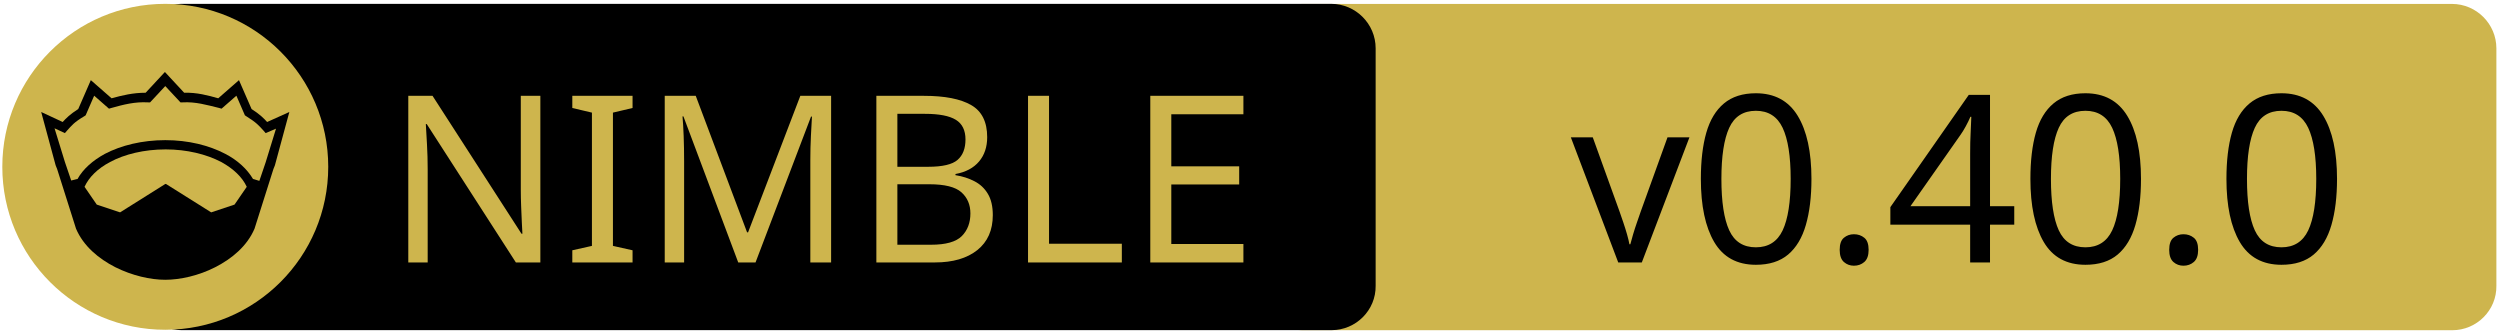
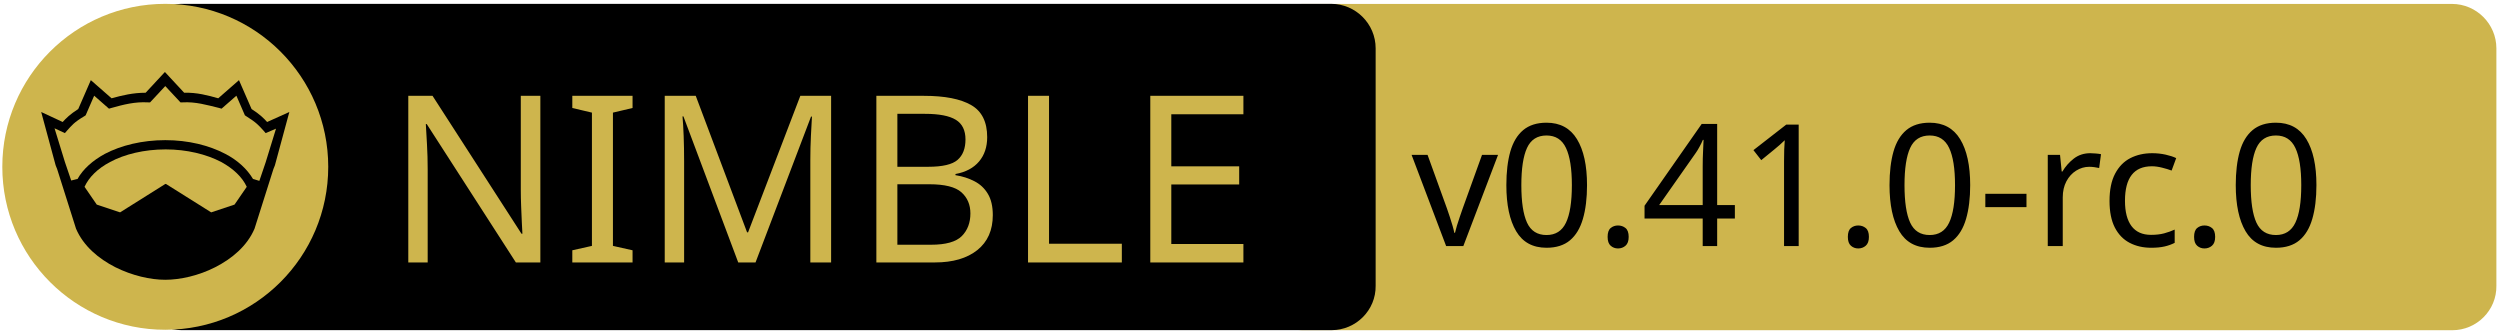
<svg xmlns="http://www.w3.org/2000/svg" xmlns:xlink="http://www.w3.org/1999/xlink" width="675" height="90" xml:space="preserve" version="1.1">
  <a xlink:href="https://github.com/waku-org/nwaku">
    <g>
      <path fill="#CEB54D" id="svg_15" d="m662.123,89.159l-310.5,0c-6.6,0 -12,-5.4 -12,-12l0,-64.1c0,-6.6 5.4,-12 12,-12l310.4,0c6.6,0 12,5.4 12,12l0,64.1c0.1,6.6 -5.3,12 -11.9,12z" />
      <path id="svg_1" d="m359.524,89.139l-310.5,0c-6.6,0 -12,-5.4 -12,-12l0,-64.1c0,-6.6 5.4,-12 12,-12l310.4,0c6.6,0 12,5.4 12,12l0,64.1c0.1,6.6 -5.3,12 -11.9,12z" />
      <rect id="svg_2" fill="none" height="45.9" width="315.3" class="st0" y="24.539" x="60.224" />
      <circle id="svg_4" fill="#CEB54D" r="44" cy="45.039" cx="44.624" class="st1" />
      <g id="XMLID_4_">
        <path id="svg_5" d="m78.124,30.239l-3.9,14.4l-0.4,1l-5.1,16.1c0,0 0,0 0,0c-2,4.7 -6.1,8.1 -10.6,10.4c-4.5,2.3 -9.5,3.4 -13.5,3.4c-4,0 -8.9,-1.1 -13.5,-3.4c-4.5,-2.3 -8.6,-5.7 -10.6,-10.4c0,0 0,0 0,0l-5.1,-16.1l-0.4,-1l-3.9,-14.4l5.8,2.7c0.9,-1 2,-2.1 4.2,-3.5l3.4,-7.8l5.6,4.9c2.9,-0.8 5.8,-1.5 9.2,-1.5l5.2,-5.6l5.2,5.6c3.4,-0.1 6.4,0.7 9.2,1.5l5.6,-4.9l3.4,7.8c2.2,1.4 3.3,2.5 4.2,3.5l6,-2.7z" />
        <g id="XMLID_6_">
          <g id="svg_6">
            <path id="svg_7" fill="#CEB54D" d="m66.624,50.439l-3.3,4.8l-6.3,2.1l-12.1,-7.6c-0.1,-0.1 -0.3,-0.1 -0.4,0l-12.1,7.6l-6.3,-2.1l-3.3,-4.8c1.2,-2.6 3.5,-4.9 6.9,-6.7c3.9,-2.1 9.2,-3.4 15,-3.4c5.7,0 11,1.3 15,3.4c3.3,1.8 5.7,4.1 6.9,6.7z" class="st1" />
          </g>
          <g id="svg_8" />
        </g>
        <g id="XMLID_5_">
          <g id="svg_9">
            <path id="svg_10" fill="#CEB54D" d="m74.524,34.739l-2.8,9.1l-1.7,5l-1.6,-0.5c0,0 -0.1,0 -0.1,0c-1.6,-2.7 -4.2,-5.1 -7.5,-6.8c-4.4,-2.3 -10,-3.7 -16.2,-3.7c-6.2,0 -11.9,1.4 -16.3,3.7c-3.3,1.8 -5.9,4.1 -7.4,6.8c0,0 -0.1,0 -0.1,0l-1.6,0.4l-1.7,-5l-2.8,-9.1l2.8,1.3l0.6,-0.7c1.2,-1.3 1.8,-2.2 4.7,-3.9l0.3,-0.2l2.3,-5.3l4,3.5l0.7,-0.2c3.2,-0.9 6.3,-1.7 9.8,-1.5l0.6,0l4.1,-4.4l4.1,4.4l0.6,0c3.5,-0.2 6.5,0.7 9.8,1.5l0.7,0.2l4,-3.5l2.3,5.3l0.3,0.2c2.9,1.8 3.5,2.6 4.7,3.9l0.6,0.7l2.8,-1.2z" class="st1" />
          </g>
          <g id="svg_11" />
        </g>
      </g>
      <text x="-442" y="-350.021" id="svg_16" font-size="63px" font-family="'PT Sans Caption', 'Tahoma', 'Helvetica Neue Medium', 'PT Sans', sans-serif" fill="#CEB54D" class="st1 st2 st3" transform="matrix(1 0 0 1 546.13 420.879)">NIMBLE</text>
-       <text x="-122.0" y="-350.012" id="svg_17" font-size="63.012px" font-family="'PT Sans Caption', 'Tahoma', 'Helvetica Neue Medium', 'PT Sans', sans-serif" fill="#000000" class="st1 st2 st3" transform="matrix(1 0 0 1 546.13 420.879)">v0.40.0</text>
+       <text x="-165" y="-354.438" id="svg_17" font-size="45.938px" font-family="'PT Sans Caption', 'Tahoma', 'Helvetica Neue Medium', 'PT Sans', sans-serif" fill="#000000" class="st1 st2 st3" transform="matrix(1 0 0 1 546.13 420.879)">v0.41.0-rc.0</text>
    </g>
  </a>
</svg>
